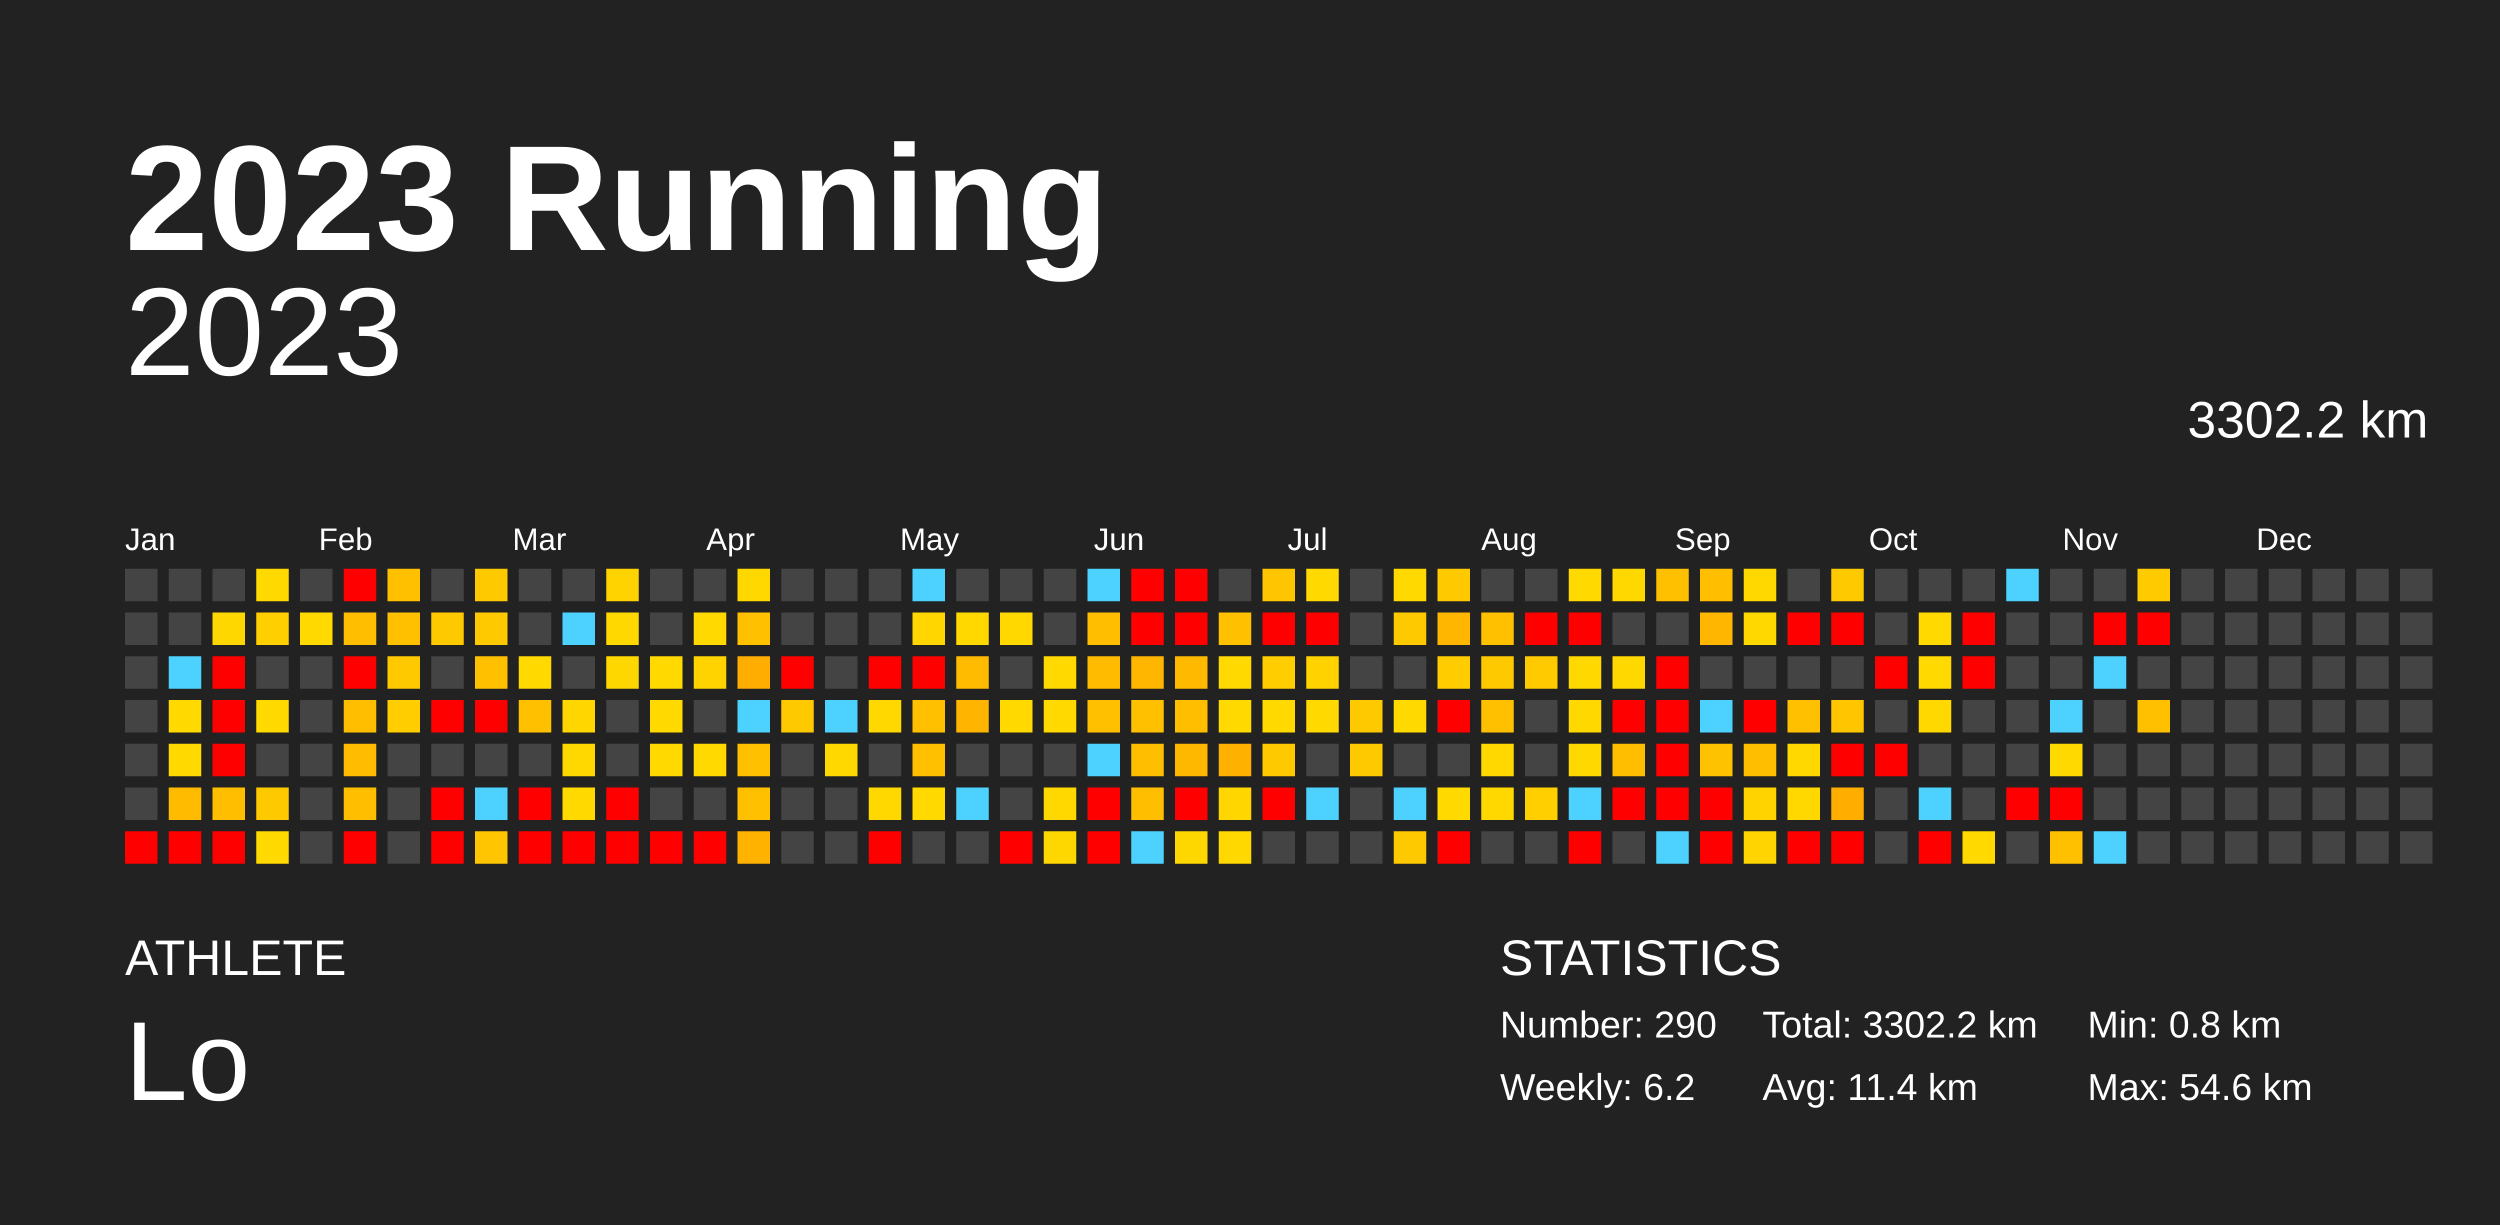
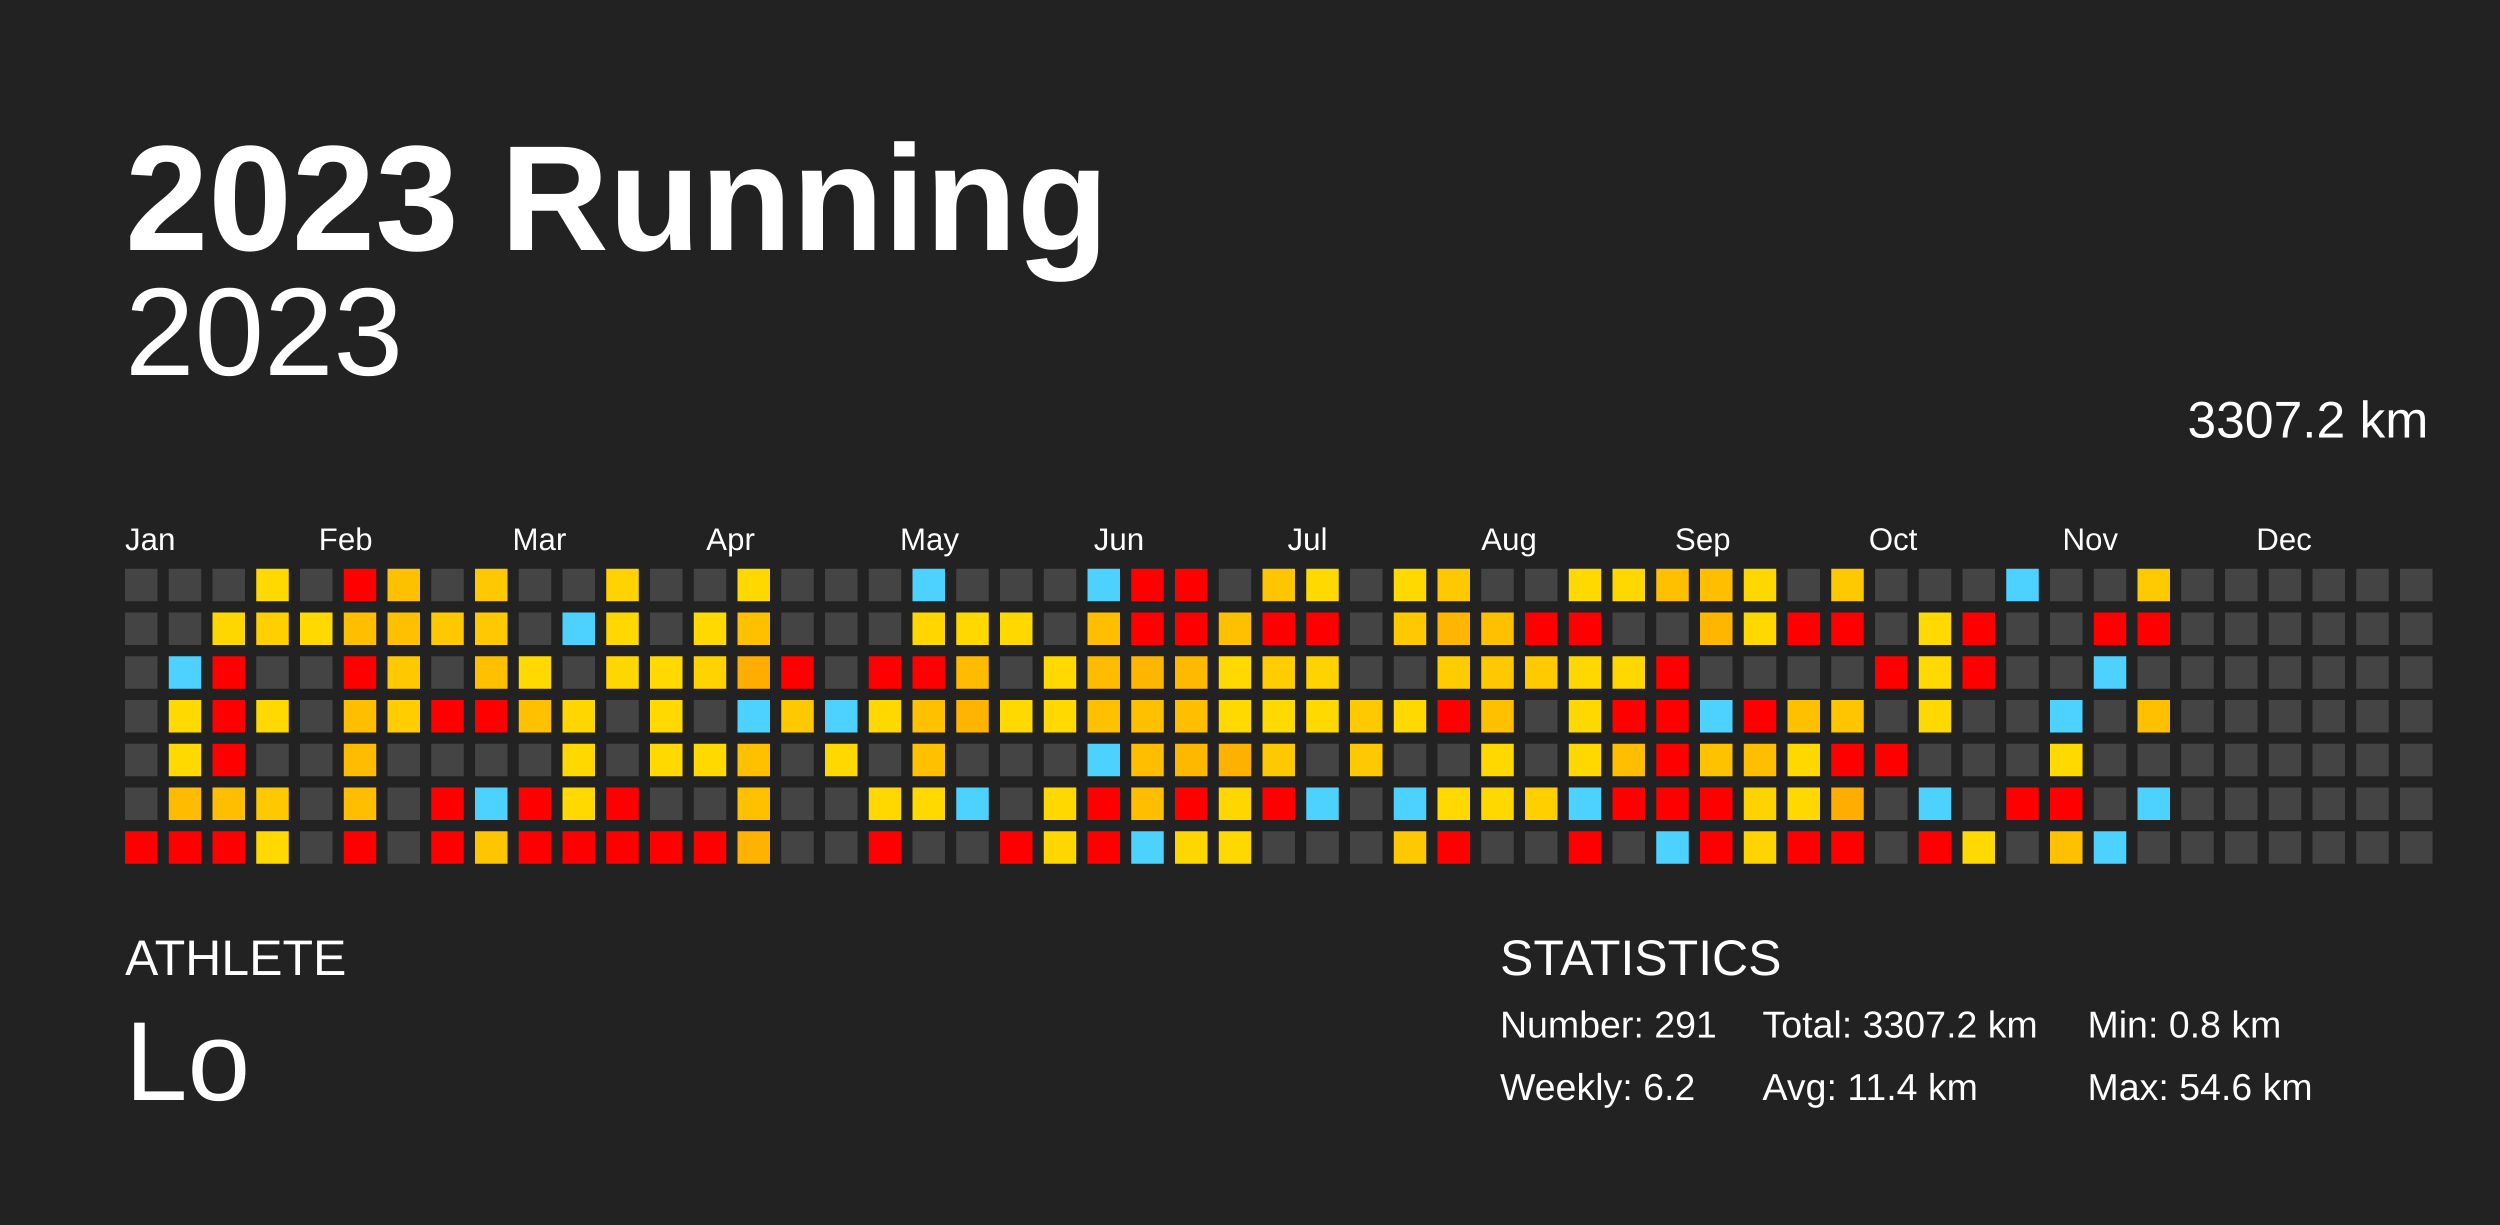
<svg xmlns="http://www.w3.org/2000/svg" baseProfile="full" height="98mm" version="1.1" viewBox="0,0,200,98" width="200mm">
  <defs />
  <rect fill="#222222" height="98" width="200" x="0" y="0" />
  <text fill="#FFFFFF" style="font-size:12px; font-family:Arial; font-weight:bold;" x="10" y="20">2023 Running</text>
  <text fill="#FFFFFF" style="font-size:4px; font-family:Arial" x="10" y="78">ATHLETE</text>
  <text fill="#FFFFFF" style="font-size:9px; font-family:Arial" x="10" y="88">Lo</text>
  <text fill="#FFFFFF" style="font-size:4px; font-family:Arial" x="120" y="78">STATISTICS</text>
-   <text fill="#FFFFFF" style="font-size:3px; font-family:Arial" x="120" y="83">Number: 290</text>
+   <text fill="#FFFFFF" style="font-size:3px; font-family:Arial" x="120" y="83">Number: 291</text>
  <text fill="#FFFFFF" style="font-size:3px; font-family:Arial" x="120" y="88">Weekly: 6.2</text>
-   <text fill="#FFFFFF" style="font-size:3px; font-family:Arial" x="141" y="83">Total: 3302.2 km</text>
+   <text fill="#FFFFFF" style="font-size:3px; font-family:Arial" x="141" y="83">Total: 3307.2 km</text>
  <text fill="#FFFFFF" style="font-size:3px; font-family:Arial" x="141" y="88">Avg: 11.4 km</text>
  <text fill="#FFFFFF" style="font-size:3px; font-family:Arial" x="167" y="83">Min: 0.8 km</text>
  <text fill="#FFFFFF" style="font-size:3px; font-family:Arial" x="167" y="88">Max: 54.6 km</text>
  <text alignment-baseline="hanging" fill="#FFFFFF" style="font-size:10.0px; font-family:Arial;" x="10" y="30">2023</text>
-   <text alignment-baseline="hanging" fill="#FFFFFF" style="font-size:4.125px; font-family:Arial;" x="175" y="35">3302.2 km</text>
+   <text alignment-baseline="hanging" fill="#FFFFFF" style="font-size:4.125px; font-family:Arial;" x="175" y="35">3307.2 km</text>
  <text fill="#FFFFFF" style="font-size:2.5px; font-family:Arial" x="10.0" y="44">Jan</text>
  <text fill="#FFFFFF" style="font-size:2.5px; font-family:Arial" x="25.5" y="44">Feb</text>
  <text fill="#FFFFFF" style="font-size:2.5px; font-family:Arial" x="41.0" y="44">Mar</text>
  <text fill="#FFFFFF" style="font-size:2.5px; font-family:Arial" x="56.5" y="44">Apr</text>
  <text fill="#FFFFFF" style="font-size:2.5px; font-family:Arial" x="72.0" y="44">May</text>
  <text fill="#FFFFFF" style="font-size:2.5px; font-family:Arial" x="87.5" y="44">Jun</text>
  <text fill="#FFFFFF" style="font-size:2.5px; font-family:Arial" x="103.0" y="44">Jul</text>
  <text fill="#FFFFFF" style="font-size:2.5px; font-family:Arial" x="118.5" y="44">Aug</text>
  <text fill="#FFFFFF" style="font-size:2.5px; font-family:Arial" x="134.0" y="44">Sep</text>
  <text fill="#FFFFFF" style="font-size:2.5px; font-family:Arial" x="149.5" y="44">Oct</text>
  <text fill="#FFFFFF" style="font-size:2.5px; font-family:Arial" x="165.0" y="44">Nov</text>
  <text fill="#FFFFFF" style="font-size:2.5px; font-family:Arial" x="180.5" y="44">Dec</text>
  <rect fill="#444444" height="2.6" width="2.6" x="10.0" y="45.5" />
  <rect fill="#444444" height="2.6" width="2.6" x="10.0" y="49.0" />
  <rect fill="#444444" height="2.6" width="2.6" x="10.0" y="52.5" />
  <rect fill="#444444" height="2.6" width="2.6" x="10.0" y="56.0" />
  <rect fill="#444444" height="2.6" width="2.6" x="10.0" y="59.5" />
  <rect fill="#444444" height="2.6" width="2.6" x="10.0" y="63.0" />
  <rect fill="red" height="2.6" width="2.6" x="10.0" y="66.5" />
  <rect fill="#444444" height="2.6" width="2.6" x="13.5" y="45.5" />
  <rect fill="#444444" height="2.6" width="2.6" x="13.5" y="49.0" />
  <rect fill="#4dd2ff" height="2.6" width="2.6" x="13.5" y="52.5" />
  <rect fill="#ffd900" height="2.6" width="2.6" x="13.5" y="56.0" />
  <rect fill="#ffd900" height="2.6" width="2.6" x="13.5" y="59.5" />
  <rect fill="#ffbb00" height="2.6" width="2.6" x="13.5" y="63.0" />
  <rect fill="red" height="2.6" width="2.6" x="13.5" y="66.5" />
  <rect fill="#444444" height="2.6" width="2.6" x="17.0" y="45.5" />
  <rect fill="#ffd700" height="2.6" width="2.6" x="17.0" y="49.0" />
  <rect fill="red" height="2.6" width="2.6" x="17.0" y="52.5" />
  <rect fill="red" height="2.6" width="2.6" x="17.0" y="56.0" />
  <rect fill="red" height="2.6" width="2.6" x="17.0" y="59.5" />
  <rect fill="#ffbf00" height="2.6" width="2.6" x="17.0" y="63.0" />
  <rect fill="red" height="2.6" width="2.6" x="17.0" y="66.5" />
  <rect fill="#ffd900" height="2.6" width="2.6" x="20.5" y="45.5" />
  <rect fill="#ffcf00" height="2.6" width="2.6" x="20.5" y="49.0" />
  <rect fill="#444444" height="2.6" width="2.6" x="20.5" y="52.5" />
  <rect fill="#ffd900" height="2.6" width="2.6" x="20.5" y="56.0" />
  <rect fill="#444444" height="2.6" width="2.6" x="20.5" y="59.5" />
  <rect fill="#ffc900" height="2.6" width="2.6" x="20.5" y="63.0" />
  <rect fill="#ffd900" height="2.6" width="2.6" x="20.5" y="66.5" />
  <rect fill="#444444" height="2.6" width="2.6" x="24.0" y="45.5" />
  <rect fill="#ffd900" height="2.6" width="2.6" x="24.0" y="49.0" />
  <rect fill="#444444" height="2.6" width="2.6" x="24.0" y="52.5" />
  <rect fill="#444444" height="2.6" width="2.6" x="24.0" y="56.0" />
  <rect fill="#444444" height="2.6" width="2.6" x="24.0" y="59.5" />
  <rect fill="#444444" height="2.6" width="2.6" x="24.0" y="63.0" />
  <rect fill="#444444" height="2.6" width="2.6" x="24.0" y="66.5" />
  <rect fill="red" height="2.6" width="2.6" x="27.5" y="45.5" />
  <rect fill="#ffbf00" height="2.6" width="2.6" x="27.5" y="49.0" />
  <rect fill="red" height="2.6" width="2.6" x="27.5" y="52.5" />
  <rect fill="#ffbf00" height="2.6" width="2.6" x="27.5" y="56.0" />
  <rect fill="#ffbc00" height="2.6" width="2.6" x="27.5" y="59.5" />
  <rect fill="#ffbe00" height="2.6" width="2.6" x="27.5" y="63.0" />
  <rect fill="red" height="2.6" width="2.6" x="27.5" y="66.5" />
  <rect fill="#ffc000" height="2.6" width="2.6" x="31.0" y="45.5" />
  <rect fill="#ffc000" height="2.6" width="2.6" x="31.0" y="49.0" />
  <rect fill="#ffc900" height="2.6" width="2.6" x="31.0" y="52.5" />
  <rect fill="#ffcd00" height="2.6" width="2.6" x="31.0" y="56.0" />
  <rect fill="#444444" height="2.6" width="2.6" x="31.0" y="59.5" />
  <rect fill="#444444" height="2.6" width="2.6" x="31.0" y="63.0" />
  <rect fill="#444444" height="2.6" width="2.6" x="31.0" y="66.5" />
  <rect fill="#444444" height="2.6" width="2.6" x="34.5" y="45.5" />
  <rect fill="#ffc900" height="2.6" width="2.6" x="34.5" y="49.0" />
  <rect fill="#444444" height="2.6" width="2.6" x="34.5" y="52.5" />
  <rect fill="red" height="2.6" width="2.6" x="34.5" y="56.0" />
  <rect fill="#444444" height="2.6" width="2.6" x="34.5" y="59.5" />
  <rect fill="red" height="2.6" width="2.6" x="34.5" y="63.0" />
  <rect fill="red" height="2.6" width="2.6" x="34.5" y="66.5" />
  <rect fill="#ffc900" height="2.6" width="2.6" x="38.0" y="45.5" />
  <rect fill="#ffc900" height="2.6" width="2.6" x="38.0" y="49.0" />
  <rect fill="#ffc000" height="2.6" width="2.6" x="38.0" y="52.5" />
  <rect fill="red" height="2.6" width="2.6" x="38.0" y="56.0" />
  <rect fill="#444444" height="2.6" width="2.6" x="38.0" y="59.5" />
  <rect fill="#4dd2ff" height="2.6" width="2.6" x="38.0" y="63.0" />
  <rect fill="#ffc500" height="2.6" width="2.6" x="38.0" y="66.5" />
  <rect fill="#444444" height="2.6" width="2.6" x="41.5" y="45.5" />
  <rect fill="#444444" height="2.6" width="2.6" x="41.5" y="49.0" />
  <rect fill="#ffd900" height="2.6" width="2.6" x="41.5" y="52.5" />
  <rect fill="#ffc000" height="2.6" width="2.6" x="41.5" y="56.0" />
  <rect fill="#444444" height="2.6" width="2.6" x="41.5" y="59.5" />
  <rect fill="red" height="2.6" width="2.6" x="41.5" y="63.0" />
  <rect fill="red" height="2.6" width="2.6" x="41.5" y="66.5" />
  <rect fill="#444444" height="2.6" width="2.6" x="45.0" y="45.5" />
  <rect fill="#4dd2ff" height="2.6" width="2.6" x="45.0" y="49.0" />
  <rect fill="#444444" height="2.6" width="2.6" x="45.0" y="52.5" />
  <rect fill="#ffd600" height="2.6" width="2.6" x="45.0" y="56.0" />
  <rect fill="#ffd800" height="2.6" width="2.6" x="45.0" y="59.5" />
  <rect fill="#ffd900" height="2.6" width="2.6" x="45.0" y="63.0" />
  <rect fill="red" height="2.6" width="2.6" x="45.0" y="66.5" />
  <rect fill="#ffd300" height="2.6" width="2.6" x="48.5" y="45.5" />
  <rect fill="#ffd800" height="2.6" width="2.6" x="48.5" y="49.0" />
  <rect fill="#ffd700" height="2.6" width="2.6" x="48.5" y="52.5" />
  <rect fill="#444444" height="2.6" width="2.6" x="48.5" y="56.0" />
  <rect fill="#444444" height="2.6" width="2.6" x="48.5" y="59.5" />
  <rect fill="red" height="2.6" width="2.6" x="48.5" y="63.0" />
  <rect fill="red" height="2.6" width="2.6" x="48.5" y="66.5" />
  <rect fill="#444444" height="2.6" width="2.6" x="52.0" y="45.5" />
  <rect fill="#444444" height="2.6" width="2.6" x="52.0" y="49.0" />
  <rect fill="#ffd900" height="2.6" width="2.6" x="52.0" y="52.5" />
  <rect fill="#ffd900" height="2.6" width="2.6" x="52.0" y="56.0" />
  <rect fill="#ffd900" height="2.6" width="2.6" x="52.0" y="59.5" />
  <rect fill="#444444" height="2.6" width="2.6" x="52.0" y="63.0" />
  <rect fill="red" height="2.6" width="2.6" x="52.0" y="66.5" />
  <rect fill="#444444" height="2.6" width="2.6" x="55.5" y="45.5" />
  <rect fill="#ffd900" height="2.6" width="2.6" x="55.5" y="49.0" />
  <rect fill="#ffd300" height="2.6" width="2.6" x="55.5" y="52.5" />
  <rect fill="#444444" height="2.6" width="2.6" x="55.5" y="56.0" />
  <rect fill="#ffd900" height="2.6" width="2.6" x="55.5" y="59.5" />
  <rect fill="#444444" height="2.6" width="2.6" x="55.5" y="63.0" />
  <rect fill="red" height="2.6" width="2.6" x="55.5" y="66.5" />
  <rect fill="#ffd800" height="2.6" width="2.6" x="59.0" y="45.5" />
  <rect fill="#ffc000" height="2.6" width="2.6" x="59.0" y="49.0" />
  <rect fill="#ffad00" height="2.6" width="2.6" x="59.0" y="52.5" />
  <rect fill="#4dd2ff" height="2.6" width="2.6" x="59.0" y="56.0" />
  <rect fill="#ffc000" height="2.6" width="2.6" x="59.0" y="59.5" />
  <rect fill="#ffc000" height="2.6" width="2.6" x="59.0" y="63.0" />
  <rect fill="#ffb200" height="2.6" width="2.6" x="59.0" y="66.5" />
  <rect fill="#444444" height="2.6" width="2.6" x="62.5" y="45.5" />
  <rect fill="#444444" height="2.6" width="2.6" x="62.5" y="49.0" />
  <rect fill="red" height="2.6" width="2.6" x="62.5" y="52.5" />
  <rect fill="#ffc900" height="2.6" width="2.6" x="62.5" y="56.0" />
  <rect fill="#444444" height="2.6" width="2.6" x="62.5" y="59.5" />
  <rect fill="#444444" height="2.6" width="2.6" x="62.5" y="63.0" />
  <rect fill="#444444" height="2.6" width="2.6" x="62.5" y="66.5" />
  <rect fill="#444444" height="2.6" width="2.6" x="66.0" y="45.5" />
  <rect fill="#444444" height="2.6" width="2.6" x="66.0" y="49.0" />
  <rect fill="#444444" height="2.6" width="2.6" x="66.0" y="52.5" />
  <rect fill="#4dd2ff" height="2.6" width="2.6" x="66.0" y="56.0" />
  <rect fill="#ffd800" height="2.6" width="2.6" x="66.0" y="59.5" />
  <rect fill="#444444" height="2.6" width="2.6" x="66.0" y="63.0" />
  <rect fill="#444444" height="2.6" width="2.6" x="66.0" y="66.5" />
  <rect fill="#444444" height="2.6" width="2.6" x="69.5" y="45.5" />
  <rect fill="#444444" height="2.6" width="2.6" x="69.5" y="49.0" />
  <rect fill="red" height="2.6" width="2.6" x="69.5" y="52.5" />
  <rect fill="#ffd800" height="2.6" width="2.6" x="69.5" y="56.0" />
  <rect fill="#444444" height="2.6" width="2.6" x="69.5" y="59.5" />
  <rect fill="#ffd800" height="2.6" width="2.6" x="69.5" y="63.0" />
  <rect fill="red" height="2.6" width="2.6" x="69.5" y="66.5" />
  <rect fill="#4dd2ff" height="2.6" width="2.6" x="73.0" y="45.5" />
  <rect fill="#ffd600" height="2.6" width="2.6" x="73.0" y="49.0" />
  <rect fill="red" height="2.6" width="2.6" x="73.0" y="52.5" />
  <rect fill="#ffc000" height="2.6" width="2.6" x="73.0" y="56.0" />
  <rect fill="#ffc000" height="2.6" width="2.6" x="73.0" y="59.5" />
  <rect fill="#ffd900" height="2.6" width="2.6" x="73.0" y="63.0" />
  <rect fill="#444444" height="2.6" width="2.6" x="73.0" y="66.5" />
  <rect fill="#444444" height="2.6" width="2.6" x="76.5" y="45.5" />
  <rect fill="#ffd800" height="2.6" width="2.6" x="76.5" y="49.0" />
  <rect fill="#ffbb00" height="2.6" width="2.6" x="76.5" y="52.5" />
  <rect fill="#ffb500" height="2.6" width="2.6" x="76.5" y="56.0" />
  <rect fill="#444444" height="2.6" width="2.6" x="76.5" y="59.5" />
  <rect fill="#4dd2ff" height="2.6" width="2.6" x="76.5" y="63.0" />
  <rect fill="#444444" height="2.6" width="2.6" x="76.5" y="66.5" />
  <rect fill="#444444" height="2.6" width="2.6" x="80.0" y="45.5" />
  <rect fill="#ffd800" height="2.6" width="2.6" x="80.0" y="49.0" />
  <rect fill="#444444" height="2.6" width="2.6" x="80.0" y="52.5" />
  <rect fill="#ffd900" height="2.6" width="2.6" x="80.0" y="56.0" />
  <rect fill="#444444" height="2.6" width="2.6" x="80.0" y="59.5" />
  <rect fill="#444444" height="2.6" width="2.6" x="80.0" y="63.0" />
  <rect fill="red" height="2.6" width="2.6" x="80.0" y="66.5" />
  <rect fill="#444444" height="2.6" width="2.6" x="83.5" y="45.5" />
  <rect fill="#444444" height="2.6" width="2.6" x="83.5" y="49.0" />
  <rect fill="#ffd900" height="2.6" width="2.6" x="83.5" y="52.5" />
  <rect fill="#ffd900" height="2.6" width="2.6" x="83.5" y="56.0" />
  <rect fill="#444444" height="2.6" width="2.6" x="83.5" y="59.5" />
  <rect fill="#ffd800" height="2.6" width="2.6" x="83.5" y="63.0" />
  <rect fill="#ffd700" height="2.6" width="2.6" x="83.5" y="66.5" />
  <rect fill="#4dd2ff" height="2.6" width="2.6" x="87.0" y="45.5" />
  <rect fill="#ffbf00" height="2.6" width="2.6" x="87.0" y="49.0" />
  <rect fill="#ffbb00" height="2.6" width="2.6" x="87.0" y="52.5" />
  <rect fill="#ffc000" height="2.6" width="2.6" x="87.0" y="56.0" />
  <rect fill="#4dd2ff" height="2.6" width="2.6" x="87.0" y="59.5" />
  <rect fill="red" height="2.6" width="2.6" x="87.0" y="63.0" />
  <rect fill="red" height="2.6" width="2.6" x="87.0" y="66.5" />
  <rect fill="red" height="2.6" width="2.6" x="90.5" y="45.5" />
  <rect fill="red" height="2.6" width="2.6" x="90.5" y="49.0" />
  <rect fill="#ffb600" height="2.6" width="2.6" x="90.5" y="52.5" />
  <rect fill="#ffc000" height="2.6" width="2.6" x="90.5" y="56.0" />
  <rect fill="#ffbf00" height="2.6" width="2.6" x="90.5" y="59.5" />
  <rect fill="#ffbf00" height="2.6" width="2.6" x="90.5" y="63.0" />
  <rect fill="#4dd2ff" height="2.6" width="2.6" x="90.5" y="66.5" />
  <rect fill="red" height="2.6" width="2.6" x="94.0" y="45.5" />
  <rect fill="red" height="2.6" width="2.6" x="94.0" y="49.0" />
  <rect fill="#ffba00" height="2.6" width="2.6" x="94.0" y="52.5" />
  <rect fill="#ffbf00" height="2.6" width="2.6" x="94.0" y="56.0" />
  <rect fill="#ffb800" height="2.6" width="2.6" x="94.0" y="59.5" />
  <rect fill="red" height="2.6" width="2.6" x="94.0" y="63.0" />
  <rect fill="#ffd700" height="2.6" width="2.6" x="94.0" y="66.5" />
  <rect fill="#444444" height="2.6" width="2.6" x="97.5" y="45.5" />
  <rect fill="#ffc000" height="2.6" width="2.6" x="97.5" y="49.0" />
  <rect fill="#ffd900" height="2.6" width="2.6" x="97.5" y="52.5" />
  <rect fill="#ffd900" height="2.6" width="2.6" x="97.5" y="56.0" />
  <rect fill="#ffb100" height="2.6" width="2.6" x="97.5" y="59.5" />
  <rect fill="#ffd600" height="2.6" width="2.6" x="97.5" y="63.0" />
  <rect fill="#ffd800" height="2.6" width="2.6" x="97.5" y="66.5" />
  <rect fill="#ffc500" height="2.6" width="2.6" x="101.0" y="45.5" />
  <rect fill="red" height="2.6" width="2.6" x="101.0" y="49.0" />
  <rect fill="#ffcd00" height="2.6" width="2.6" x="101.0" y="52.5" />
  <rect fill="#ffd900" height="2.6" width="2.6" x="101.0" y="56.0" />
  <rect fill="#ffc900" height="2.6" width="2.6" x="101.0" y="59.5" />
  <rect fill="red" height="2.6" width="2.6" x="101.0" y="63.0" />
  <rect fill="#444444" height="2.6" width="2.6" x="101.0" y="66.5" />
  <rect fill="#ffd900" height="2.6" width="2.6" x="104.5" y="45.5" />
  <rect fill="red" height="2.6" width="2.6" x="104.5" y="49.0" />
  <rect fill="#ffd200" height="2.6" width="2.6" x="104.5" y="52.5" />
  <rect fill="#ffd900" height="2.6" width="2.6" x="104.5" y="56.0" />
  <rect fill="#444444" height="2.6" width="2.6" x="104.5" y="59.5" />
  <rect fill="#4dd2ff" height="2.6" width="2.6" x="104.5" y="63.0" />
  <rect fill="#444444" height="2.6" width="2.6" x="104.5" y="66.5" />
  <rect fill="#444444" height="2.6" width="2.6" x="108.0" y="45.5" />
  <rect fill="#444444" height="2.6" width="2.6" x="108.0" y="49.0" />
  <rect fill="#444444" height="2.6" width="2.6" x="108.0" y="52.5" />
  <rect fill="#ffc900" height="2.6" width="2.6" x="108.0" y="56.0" />
  <rect fill="#ffc900" height="2.6" width="2.6" x="108.0" y="59.5" />
  <rect fill="#444444" height="2.6" width="2.6" x="108.0" y="63.0" />
  <rect fill="#444444" height="2.6" width="2.6" x="108.0" y="66.5" />
  <rect fill="#ffd900" height="2.6" width="2.6" x="111.5" y="45.5" />
  <rect fill="#ffc900" height="2.6" width="2.6" x="111.5" y="49.0" />
  <rect fill="#444444" height="2.6" width="2.6" x="111.5" y="52.5" />
  <rect fill="#ffd900" height="2.6" width="2.6" x="111.5" y="56.0" />
  <rect fill="#444444" height="2.6" width="2.6" x="111.5" y="59.5" />
  <rect fill="#4dd2ff" height="2.6" width="2.6" x="111.5" y="63.0" />
  <rect fill="#ffc900" height="2.6" width="2.6" x="111.5" y="66.5" />
  <rect fill="#ffc900" height="2.6" width="2.6" x="115.0" y="45.5" />
  <rect fill="#ffb600" height="2.6" width="2.6" x="115.0" y="49.0" />
  <rect fill="#ffcc00" height="2.6" width="2.6" x="115.0" y="52.5" />
  <rect fill="red" height="2.6" width="2.6" x="115.0" y="56.0" />
  <rect fill="#444444" height="2.6" width="2.6" x="115.0" y="59.5" />
  <rect fill="#ffd900" height="2.6" width="2.6" x="115.0" y="63.0" />
  <rect fill="red" height="2.6" width="2.6" x="115.0" y="66.5" />
  <rect fill="#444444" height="2.6" width="2.6" x="118.5" y="45.5" />
  <rect fill="#ffc000" height="2.6" width="2.6" x="118.5" y="49.0" />
  <rect fill="#ffc900" height="2.6" width="2.6" x="118.5" y="52.5" />
  <rect fill="#ffc000" height="2.6" width="2.6" x="118.5" y="56.0" />
  <rect fill="#ffd800" height="2.6" width="2.6" x="118.5" y="59.5" />
  <rect fill="#ffd800" height="2.6" width="2.6" x="118.5" y="63.0" />
  <rect fill="#444444" height="2.6" width="2.6" x="118.5" y="66.5" />
  <rect fill="#444444" height="2.6" width="2.6" x="122.0" y="45.5" />
  <rect fill="red" height="2.6" width="2.6" x="122.0" y="49.0" />
  <rect fill="#ffca00" height="2.6" width="2.6" x="122.0" y="52.5" />
  <rect fill="#444444" height="2.6" width="2.6" x="122.0" y="56.0" />
  <rect fill="#444444" height="2.6" width="2.6" x="122.0" y="59.5" />
  <rect fill="#ffcf00" height="2.6" width="2.6" x="122.0" y="63.0" />
  <rect fill="#444444" height="2.6" width="2.6" x="122.0" y="66.5" />
  <rect fill="#ffd900" height="2.6" width="2.6" x="125.5" y="45.5" />
  <rect fill="red" height="2.6" width="2.6" x="125.5" y="49.0" />
  <rect fill="#ffd800" height="2.6" width="2.6" x="125.5" y="52.5" />
  <rect fill="#ffd800" height="2.6" width="2.6" x="125.5" y="56.0" />
  <rect fill="#ffd800" height="2.6" width="2.6" x="125.5" y="59.5" />
  <rect fill="#4dd2ff" height="2.6" width="2.6" x="125.5" y="63.0" />
  <rect fill="red" height="2.6" width="2.6" x="125.5" y="66.5" />
  <rect fill="#ffd800" height="2.6" width="2.6" x="129.0" y="45.5" />
  <rect fill="#444444" height="2.6" width="2.6" x="129.0" y="49.0" />
  <rect fill="#ffd800" height="2.6" width="2.6" x="129.0" y="52.5" />
  <rect fill="red" height="2.6" width="2.6" x="129.0" y="56.0" />
  <rect fill="#ffbf00" height="2.6" width="2.6" x="129.0" y="59.5" />
  <rect fill="red" height="2.6" width="2.6" x="129.0" y="63.0" />
  <rect fill="#444444" height="2.6" width="2.6" x="129.0" y="66.5" />
  <rect fill="#ffc000" height="2.6" width="2.6" x="132.5" y="45.5" />
  <rect fill="#444444" height="2.6" width="2.6" x="132.5" y="49.0" />
  <rect fill="red" height="2.6" width="2.6" x="132.5" y="52.5" />
  <rect fill="red" height="2.6" width="2.6" x="132.5" y="56.0" />
  <rect fill="red" height="2.6" width="2.6" x="132.5" y="59.5" />
  <rect fill="red" height="2.6" width="2.6" x="132.5" y="63.0" />
  <rect fill="#4dd2ff" height="2.6" width="2.6" x="132.5" y="66.5" />
  <rect fill="#ffbf00" height="2.6" width="2.6" x="136.0" y="45.5" />
  <rect fill="#ffb600" height="2.6" width="2.6" x="136.0" y="49.0" />
  <rect fill="#444444" height="2.6" width="2.6" x="136.0" y="52.5" />
  <rect fill="#4dd2ff" height="2.6" width="2.6" x="136.0" y="56.0" />
  <rect fill="#ffc200" height="2.6" width="2.6" x="136.0" y="59.5" />
  <rect fill="red" height="2.6" width="2.6" x="136.0" y="63.0" />
  <rect fill="red" height="2.6" width="2.6" x="136.0" y="66.5" />
  <rect fill="#ffd800" height="2.6" width="2.6" x="139.5" y="45.5" />
  <rect fill="#ffd800" height="2.6" width="2.6" x="139.5" y="49.0" />
  <rect fill="#444444" height="2.6" width="2.6" x="139.5" y="52.5" />
  <rect fill="red" height="2.6" width="2.6" x="139.5" y="56.0" />
  <rect fill="#ffbe00" height="2.6" width="2.6" x="139.5" y="59.5" />
  <rect fill="#ffd300" height="2.6" width="2.6" x="139.5" y="63.0" />
  <rect fill="#ffd400" height="2.6" width="2.6" x="139.5" y="66.5" />
  <rect fill="#444444" height="2.6" width="2.6" x="143.0" y="45.5" />
  <rect fill="red" height="2.6" width="2.6" x="143.0" y="49.0" />
  <rect fill="#444444" height="2.6" width="2.6" x="143.0" y="52.5" />
  <rect fill="#ffc000" height="2.6" width="2.6" x="143.0" y="56.0" />
  <rect fill="#ffd800" height="2.6" width="2.6" x="143.0" y="59.5" />
  <rect fill="#ffd800" height="2.6" width="2.6" x="143.0" y="63.0" />
  <rect fill="red" height="2.6" width="2.6" x="143.0" y="66.5" />
  <rect fill="#ffc900" height="2.6" width="2.6" x="146.5" y="45.5" />
  <rect fill="red" height="2.6" width="2.6" x="146.5" y="49.0" />
  <rect fill="#444444" height="2.6" width="2.6" x="146.5" y="52.5" />
  <rect fill="#ffc600" height="2.6" width="2.6" x="146.5" y="56.0" />
  <rect fill="red" height="2.6" width="2.6" x="146.5" y="59.5" />
  <rect fill="#ffae00" height="2.6" width="2.6" x="146.5" y="63.0" />
  <rect fill="red" height="2.6" width="2.6" x="146.5" y="66.5" />
  <rect fill="#444444" height="2.6" width="2.6" x="150.0" y="45.5" />
  <rect fill="#444444" height="2.6" width="2.6" x="150.0" y="49.0" />
  <rect fill="red" height="2.6" width="2.6" x="150.0" y="52.5" />
  <rect fill="#444444" height="2.6" width="2.6" x="150.0" y="56.0" />
  <rect fill="red" height="2.6" width="2.6" x="150.0" y="59.5" />
  <rect fill="#444444" height="2.6" width="2.6" x="150.0" y="63.0" />
  <rect fill="#444444" height="2.6" width="2.6" x="150.0" y="66.5" />
  <rect fill="#444444" height="2.6" width="2.6" x="153.5" y="45.5" />
  <rect fill="#ffd900" height="2.6" width="2.6" x="153.5" y="49.0" />
  <rect fill="#ffd900" height="2.6" width="2.6" x="153.5" y="52.5" />
  <rect fill="#ffd800" height="2.6" width="2.6" x="153.5" y="56.0" />
  <rect fill="#444444" height="2.6" width="2.6" x="153.5" y="59.5" />
  <rect fill="#4dd2ff" height="2.6" width="2.6" x="153.5" y="63.0" />
  <rect fill="red" height="2.6" width="2.6" x="153.5" y="66.5" />
  <rect fill="#444444" height="2.6" width="2.6" x="157.0" y="45.5" />
  <rect fill="red" height="2.6" width="2.6" x="157.0" y="49.0" />
  <rect fill="red" height="2.6" width="2.6" x="157.0" y="52.5" />
  <rect fill="#444444" height="2.6" width="2.6" x="157.0" y="56.0" />
  <rect fill="#444444" height="2.6" width="2.6" x="157.0" y="59.5" />
  <rect fill="#444444" height="2.6" width="2.6" x="157.0" y="63.0" />
  <rect fill="#ffd900" height="2.6" width="2.6" x="157.0" y="66.5" />
  <rect fill="#4dd2ff" height="2.6" width="2.6" x="160.5" y="45.5" />
  <rect fill="#444444" height="2.6" width="2.6" x="160.5" y="49.0" />
  <rect fill="#444444" height="2.6" width="2.6" x="160.5" y="52.5" />
  <rect fill="#444444" height="2.6" width="2.6" x="160.5" y="56.0" />
  <rect fill="#444444" height="2.6" width="2.6" x="160.5" y="59.5" />
  <rect fill="red" height="2.6" width="2.6" x="160.5" y="63.0" />
  <rect fill="#444444" height="2.6" width="2.6" x="160.5" y="66.5" />
  <rect fill="#444444" height="2.6" width="2.6" x="164.0" y="45.5" />
  <rect fill="#444444" height="2.6" width="2.6" x="164.0" y="49.0" />
  <rect fill="#444444" height="2.6" width="2.6" x="164.0" y="52.5" />
  <rect fill="#4dd2ff" height="2.6" width="2.6" x="164.0" y="56.0" />
  <rect fill="#ffd900" height="2.6" width="2.6" x="164.0" y="59.5" />
  <rect fill="red" height="2.6" width="2.6" x="164.0" y="63.0" />
  <rect fill="#ffc000" height="2.6" width="2.6" x="164.0" y="66.5" />
  <rect fill="#444444" height="2.6" width="2.6" x="167.5" y="45.5" />
  <rect fill="red" height="2.6" width="2.6" x="167.5" y="49.0" />
  <rect fill="#4dd2ff" height="2.6" width="2.6" x="167.5" y="52.5" />
  <rect fill="#444444" height="2.6" width="2.6" x="167.5" y="56.0" />
  <rect fill="#444444" height="2.6" width="2.6" x="167.5" y="59.5" />
  <rect fill="#444444" height="2.6" width="2.6" x="167.5" y="63.0" />
  <rect fill="#4dd2ff" height="2.6" width="2.6" x="167.5" y="66.5" />
  <rect fill="#ffca00" height="2.6" width="2.6" x="171.0" y="45.5" />
  <rect fill="red" height="2.6" width="2.6" x="171.0" y="49.0" />
  <rect fill="#444444" height="2.6" width="2.6" x="171.0" y="52.5" />
  <rect fill="#ffc000" height="2.6" width="2.6" x="171.0" y="56.0" />
  <rect fill="#444444" height="2.6" width="2.6" x="171.0" y="59.5" />
-   <rect fill="#444444" height="2.6" width="2.6" x="171.0" y="63.0" />
+   <rect fill="#4dd2ff" height="2.6" width="2.6" x="171.0" y="63.0" />
  <rect fill="#444444" height="2.6" width="2.6" x="171.0" y="66.5" />
  <rect fill="#444444" height="2.6" width="2.6" x="174.5" y="45.5" />
  <rect fill="#444444" height="2.6" width="2.6" x="174.5" y="49.0" />
  <rect fill="#444444" height="2.6" width="2.6" x="174.5" y="52.5" />
  <rect fill="#444444" height="2.6" width="2.6" x="174.5" y="56.0" />
  <rect fill="#444444" height="2.6" width="2.6" x="174.5" y="59.5" />
  <rect fill="#444444" height="2.6" width="2.6" x="174.5" y="63.0" />
  <rect fill="#444444" height="2.6" width="2.6" x="174.5" y="66.5" />
  <rect fill="#444444" height="2.6" width="2.6" x="178.0" y="45.5" />
  <rect fill="#444444" height="2.6" width="2.6" x="178.0" y="49.0" />
  <rect fill="#444444" height="2.6" width="2.6" x="178.0" y="52.5" />
  <rect fill="#444444" height="2.6" width="2.6" x="178.0" y="56.0" />
  <rect fill="#444444" height="2.6" width="2.6" x="178.0" y="59.5" />
  <rect fill="#444444" height="2.6" width="2.6" x="178.0" y="63.0" />
  <rect fill="#444444" height="2.6" width="2.6" x="178.0" y="66.5" />
  <rect fill="#444444" height="2.6" width="2.6" x="181.5" y="45.5" />
  <rect fill="#444444" height="2.6" width="2.6" x="181.5" y="49.0" />
  <rect fill="#444444" height="2.6" width="2.6" x="181.5" y="52.5" />
  <rect fill="#444444" height="2.6" width="2.6" x="181.5" y="56.0" />
  <rect fill="#444444" height="2.6" width="2.6" x="181.5" y="59.5" />
  <rect fill="#444444" height="2.6" width="2.6" x="181.5" y="63.0" />
  <rect fill="#444444" height="2.6" width="2.6" x="181.5" y="66.5" />
  <rect fill="#444444" height="2.6" width="2.6" x="185.0" y="45.5" />
  <rect fill="#444444" height="2.6" width="2.6" x="185.0" y="49.0" />
  <rect fill="#444444" height="2.6" width="2.6" x="185.0" y="52.5" />
  <rect fill="#444444" height="2.6" width="2.6" x="185.0" y="56.0" />
  <rect fill="#444444" height="2.6" width="2.6" x="185.0" y="59.5" />
  <rect fill="#444444" height="2.6" width="2.6" x="185.0" y="63.0" />
  <rect fill="#444444" height="2.6" width="2.6" x="185.0" y="66.5" />
  <rect fill="#444444" height="2.6" width="2.6" x="188.5" y="45.5" />
  <rect fill="#444444" height="2.6" width="2.6" x="188.5" y="49.0" />
  <rect fill="#444444" height="2.6" width="2.6" x="188.5" y="52.5" />
  <rect fill="#444444" height="2.6" width="2.6" x="188.5" y="56.0" />
  <rect fill="#444444" height="2.6" width="2.6" x="188.5" y="59.5" />
  <rect fill="#444444" height="2.6" width="2.6" x="188.5" y="63.0" />
  <rect fill="#444444" height="2.6" width="2.6" x="188.5" y="66.5" />
  <rect fill="#444444" height="2.6" width="2.6" x="192.0" y="45.5" />
  <rect fill="#444444" height="2.6" width="2.6" x="192.0" y="49.0" />
  <rect fill="#444444" height="2.6" width="2.6" x="192.0" y="52.5" />
  <rect fill="#444444" height="2.6" width="2.6" x="192.0" y="56.0" />
  <rect fill="#444444" height="2.6" width="2.6" x="192.0" y="59.5" />
  <rect fill="#444444" height="2.6" width="2.6" x="192.0" y="63.0" />
  <rect fill="#444444" height="2.6" width="2.6" x="192.0" y="66.5" />
</svg>
